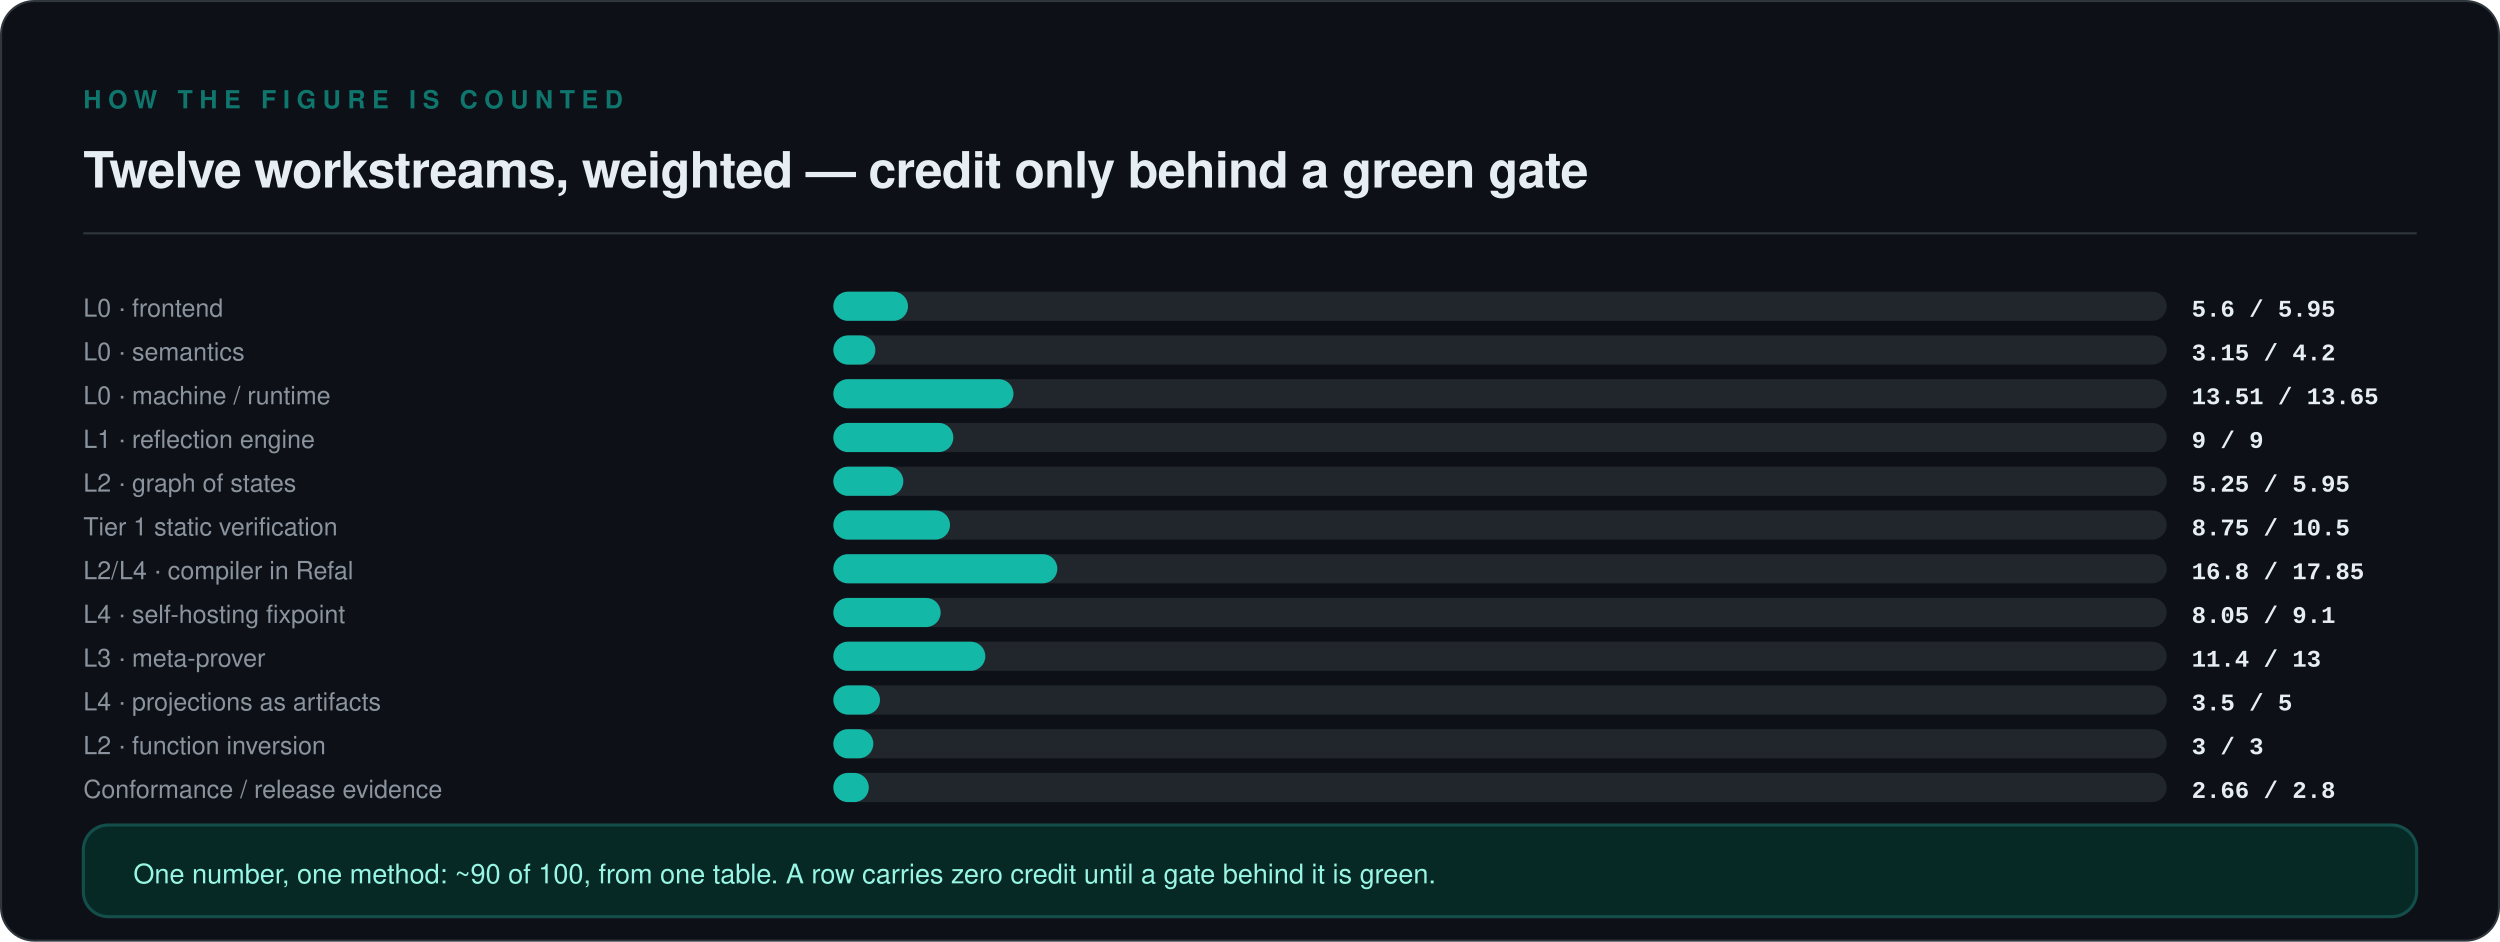
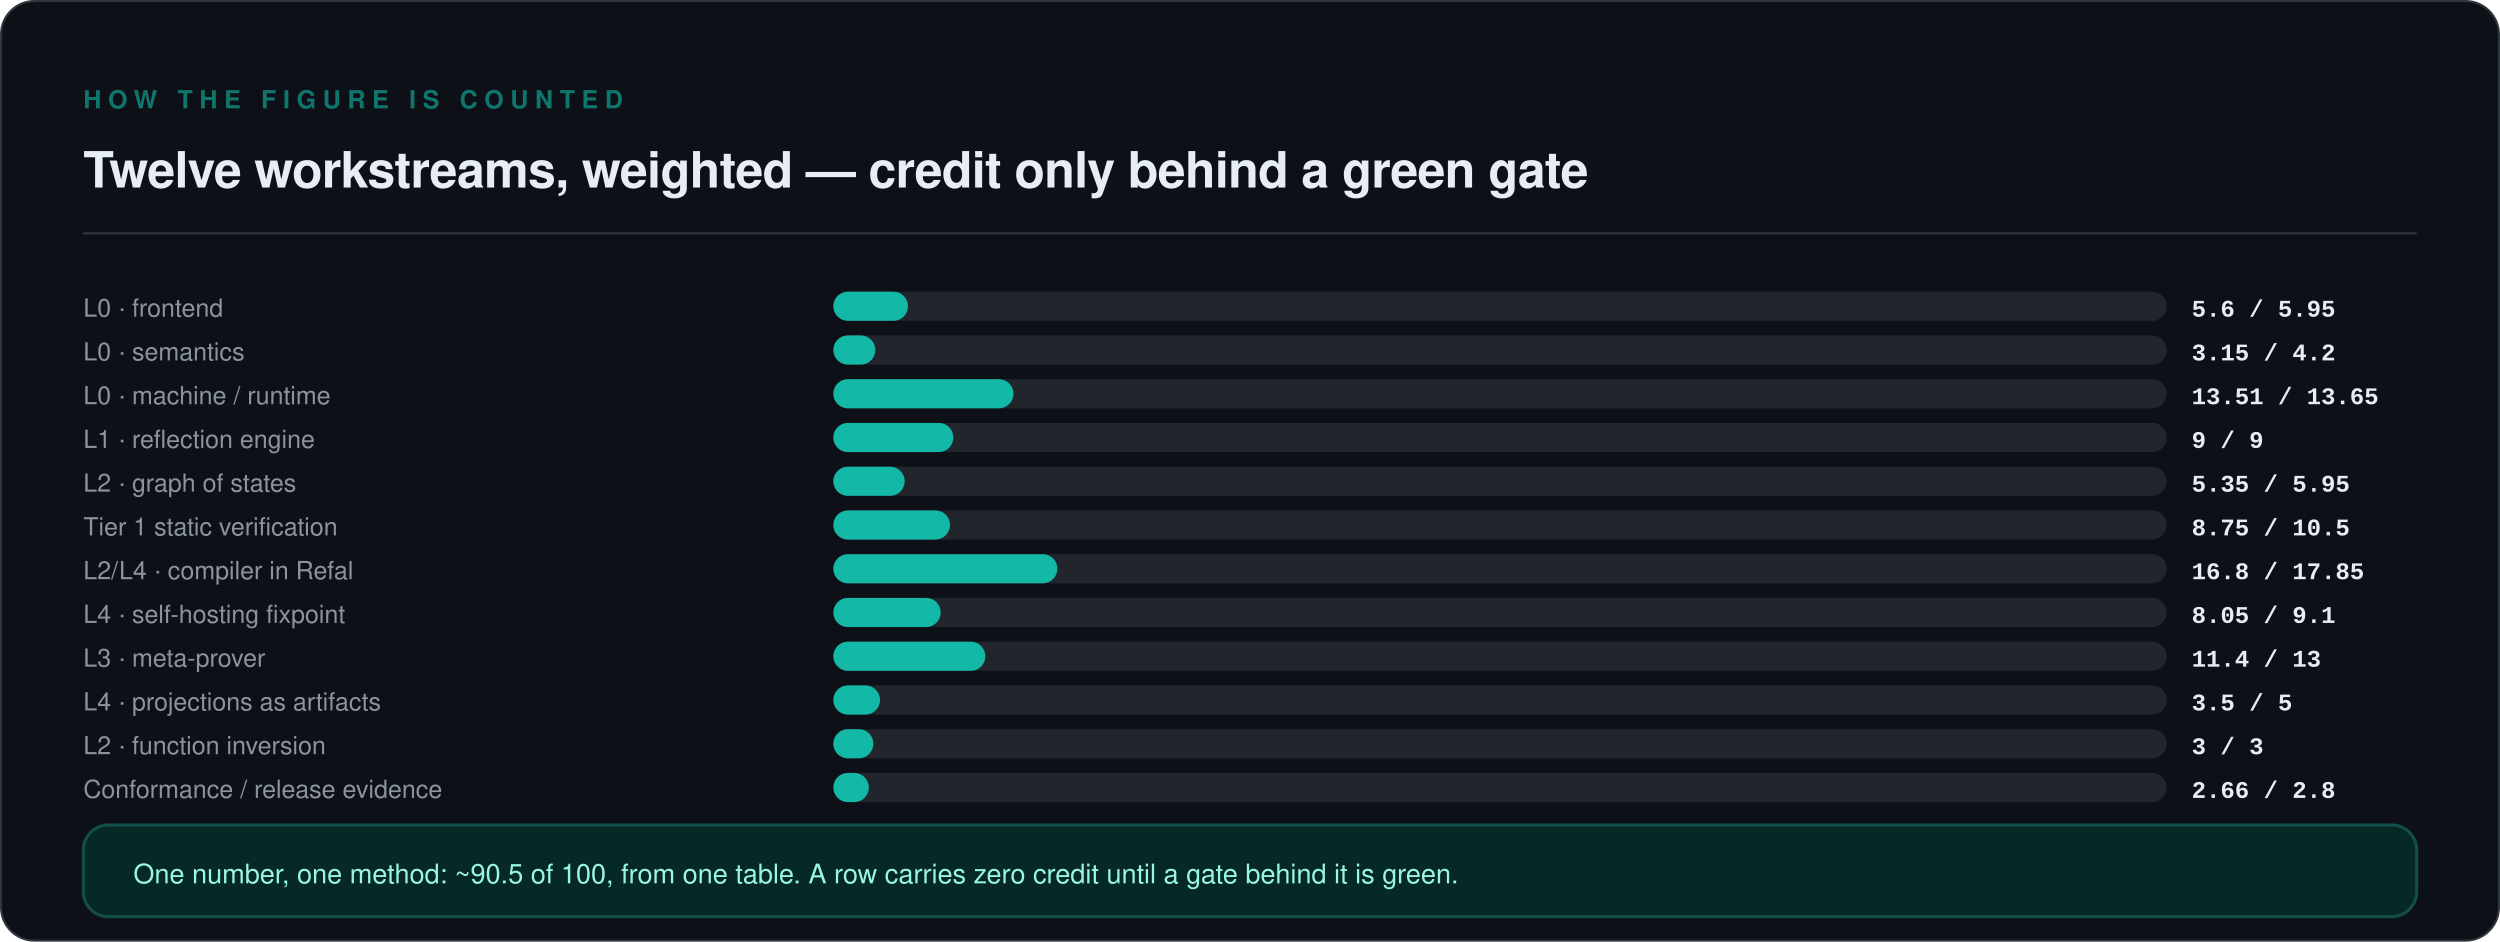
<svg xmlns="http://www.w3.org/2000/svg" viewBox="0 0 1200 452" width="1200" height="452" role="img" aria-labelledby="t d">
  <rect x="0.5" y="0.5" width="1199" height="451" rx="16" fill="#0D1117" stroke="#30363D" stroke-width="1" />
  <text x="40" y="52" font-family="ui-sans-serif, -apple-system, 'Segoe UI', Helvetica, Arial, sans-serif" font-size="12" font-weight="600" letter-spacing="3.2" fill="#0F766E">HOW THE FIGURE IS COUNTED</text>
  <text x="40" y="90" font-family="ui-sans-serif, -apple-system, 'Segoe UI', Helvetica, Arial, sans-serif" font-size="24" font-weight="600" letter-spacing="-0.3" fill="#E6EDF3">Twelve workstreams, weighted — credit only behind a green gate</text>
  <line x1="40" y1="112" x2="1160" y2="112" stroke="#30363D" stroke-width="1" />
  <text x="40" y="152" font-family="ui-sans-serif, -apple-system, 'Segoe UI', Helvetica, Arial, sans-serif" font-size="12" fill="#8B949E">L0 · frontend</text>
  <rect x="400" y="140" width="640" height="14" rx="7" fill="#21262D" />
  <rect x="400" y="140" width="35.84" height="14" rx="7" fill="#14B8A6" />
  <text x="1052" y="152" font-family="ui-monospace, SFMono-Regular, 'SF Mono', Menlo, Consolas, 'Liberation Mono', monospace" font-size="11.5" font-weight="600" fill="#E6EDF3">5.6 / 5.95</text>
  <text x="40" y="173" font-family="ui-sans-serif, -apple-system, 'Segoe UI', Helvetica, Arial, sans-serif" font-size="12" fill="#8B949E">L0 · semantics</text>
  <rect x="400" y="161" width="640" height="14" rx="7" fill="#21262D" />
  <rect x="400" y="161" width="20.16" height="14" rx="7" fill="#14B8A6" />
  <text x="1052" y="173" font-family="ui-monospace, SFMono-Regular, 'SF Mono', Menlo, Consolas, 'Liberation Mono', monospace" font-size="11.5" font-weight="600" fill="#E6EDF3">3.15 / 4.2</text>
  <text x="40" y="194" font-family="ui-sans-serif, -apple-system, 'Segoe UI', Helvetica, Arial, sans-serif" font-size="12" fill="#8B949E">L0 · machine / runtime</text>
  <rect x="400" y="182" width="640" height="14" rx="7" fill="#21262D" />
  <rect x="400" y="182" width="86.464" height="14" rx="7" fill="#14B8A6" />
  <text x="1052" y="194" font-family="ui-monospace, SFMono-Regular, 'SF Mono', Menlo, Consolas, 'Liberation Mono', monospace" font-size="11.5" font-weight="600" fill="#E6EDF3">13.51 / 13.65</text>
  <text x="40" y="215" font-family="ui-sans-serif, -apple-system, 'Segoe UI', Helvetica, Arial, sans-serif" font-size="12" fill="#8B949E">L1 · reflection engine</text>
  <rect x="400" y="203" width="640" height="14" rx="7" fill="#21262D" />
  <rect x="400" y="203" width="57.6" height="14" rx="7" fill="#14B8A6" />
  <text x="1052" y="215" font-family="ui-monospace, SFMono-Regular, 'SF Mono', Menlo, Consolas, 'Liberation Mono', monospace" font-size="11.5" font-weight="600" fill="#E6EDF3">9 / 9</text>
  <text x="40" y="236" font-family="ui-sans-serif, -apple-system, 'Segoe UI', Helvetica, Arial, sans-serif" font-size="12" fill="#8B949E">L2 · graph of states</text>
  <rect x="400" y="224" width="640" height="14" rx="7" fill="#21262D" />
-   <rect x="400" y="224" width="33.6" height="14" rx="7" fill="#14B8A6" />
-   <text x="1052" y="236" font-family="ui-monospace, SFMono-Regular, 'SF Mono', Menlo, Consolas, 'Liberation Mono', monospace" font-size="11.5" font-weight="600" fill="#E6EDF3">5.25 / 5.95</text>
+   <rect x="400" y="224" width="34.24" height="14" rx="7" fill="#14B8A6" />
+   <text x="1052" y="236" font-family="ui-monospace, SFMono-Regular, 'SF Mono', Menlo, Consolas, 'Liberation Mono', monospace" font-size="11.5" font-weight="600" fill="#E6EDF3">5.35 / 5.95</text>
  <text x="40" y="257" font-family="ui-sans-serif, -apple-system, 'Segoe UI', Helvetica, Arial, sans-serif" font-size="12" fill="#8B949E">Tier 1 static verification</text>
  <rect x="400" y="245" width="640" height="14" rx="7" fill="#21262D" />
  <rect x="400" y="245" width="56.0" height="14" rx="7" fill="#14B8A6" />
  <text x="1052" y="257" font-family="ui-monospace, SFMono-Regular, 'SF Mono', Menlo, Consolas, 'Liberation Mono', monospace" font-size="11.5" font-weight="600" fill="#E6EDF3">8.75 / 10.5</text>
  <text x="40" y="278" font-family="ui-sans-serif, -apple-system, 'Segoe UI', Helvetica, Arial, sans-serif" font-size="12" fill="#8B949E">L2/L4 · compiler in Refal</text>
  <rect x="400" y="266" width="640" height="14" rx="7" fill="#21262D" />
  <rect x="400" y="266" width="107.52" height="14" rx="7" fill="#14B8A6" />
  <text x="1052" y="278" font-family="ui-monospace, SFMono-Regular, 'SF Mono', Menlo, Consolas, 'Liberation Mono', monospace" font-size="11.5" font-weight="600" fill="#E6EDF3">16.8 / 17.85</text>
  <text x="40" y="299" font-family="ui-sans-serif, -apple-system, 'Segoe UI', Helvetica, Arial, sans-serif" font-size="12" fill="#8B949E">L4 · self-hosting fixpoint</text>
  <rect x="400" y="287" width="640" height="14" rx="7" fill="#21262D" />
  <rect x="400" y="287" width="51.52" height="14" rx="7" fill="#14B8A6" />
  <text x="1052" y="299" font-family="ui-monospace, SFMono-Regular, 'SF Mono', Menlo, Consolas, 'Liberation Mono', monospace" font-size="11.5" font-weight="600" fill="#E6EDF3">8.05 / 9.1</text>
  <text x="40" y="320" font-family="ui-sans-serif, -apple-system, 'Segoe UI', Helvetica, Arial, sans-serif" font-size="12" fill="#8B949E">L3 · meta-prover</text>
  <rect x="400" y="308" width="640" height="14" rx="7" fill="#21262D" />
  <rect x="400" y="308" width="72.96" height="14" rx="7" fill="#14B8A6" />
  <text x="1052" y="320" font-family="ui-monospace, SFMono-Regular, 'SF Mono', Menlo, Consolas, 'Liberation Mono', monospace" font-size="11.5" font-weight="600" fill="#E6EDF3">11.4 / 13</text>
  <text x="40" y="341" font-family="ui-sans-serif, -apple-system, 'Segoe UI', Helvetica, Arial, sans-serif" font-size="12" fill="#8B949E">L4 · projections as artifacts</text>
  <rect x="400" y="329" width="640" height="14" rx="7" fill="#21262D" />
  <rect x="400" y="329" width="22.4" height="14" rx="7" fill="#14B8A6" />
  <text x="1052" y="341" font-family="ui-monospace, SFMono-Regular, 'SF Mono', Menlo, Consolas, 'Liberation Mono', monospace" font-size="11.5" font-weight="600" fill="#E6EDF3">3.5 / 5</text>
  <text x="40" y="362" font-family="ui-sans-serif, -apple-system, 'Segoe UI', Helvetica, Arial, sans-serif" font-size="12" fill="#8B949E">L2 · function inversion</text>
  <rect x="400" y="350" width="640" height="14" rx="7" fill="#21262D" />
  <rect x="400" y="350" width="19.2" height="14" rx="7" fill="#14B8A6" />
  <text x="1052" y="362" font-family="ui-monospace, SFMono-Regular, 'SF Mono', Menlo, Consolas, 'Liberation Mono', monospace" font-size="11.5" font-weight="600" fill="#E6EDF3">3 / 3</text>
  <text x="40" y="383" font-family="ui-sans-serif, -apple-system, 'Segoe UI', Helvetica, Arial, sans-serif" font-size="12" fill="#8B949E">Conformance / release evidence</text>
  <rect x="400" y="371" width="640" height="14" rx="7" fill="#21262D" />
  <rect x="400" y="371" width="17.024" height="14" rx="7" fill="#14B8A6" />
  <text x="1052" y="383" font-family="ui-monospace, SFMono-Regular, 'SF Mono', Menlo, Consolas, 'Liberation Mono', monospace" font-size="11.5" font-weight="600" fill="#E6EDF3">2.66 / 2.8</text>
  <rect x="40" y="396" width="1120" height="44" rx="12" fill="#062925" stroke="#134E4A" stroke-width="1.5" />
-   <text x="64" y="424" font-family="ui-sans-serif, -apple-system, 'Segoe UI', Helvetica, Arial, sans-serif" font-size="13" fill="#99F6E4">One number, one method: ~90 of 100, from one table. A row carries zero credit until a gate behind it is green.</text>
+   <text x="64" y="424" font-family="ui-sans-serif, -apple-system, 'Segoe UI', Helvetica, Arial, sans-serif" font-size="13" fill="#99F6E4">One number, one method: ~90.5 of 100, from one table. A row carries zero credit until a gate behind it is green.</text>
</svg>
